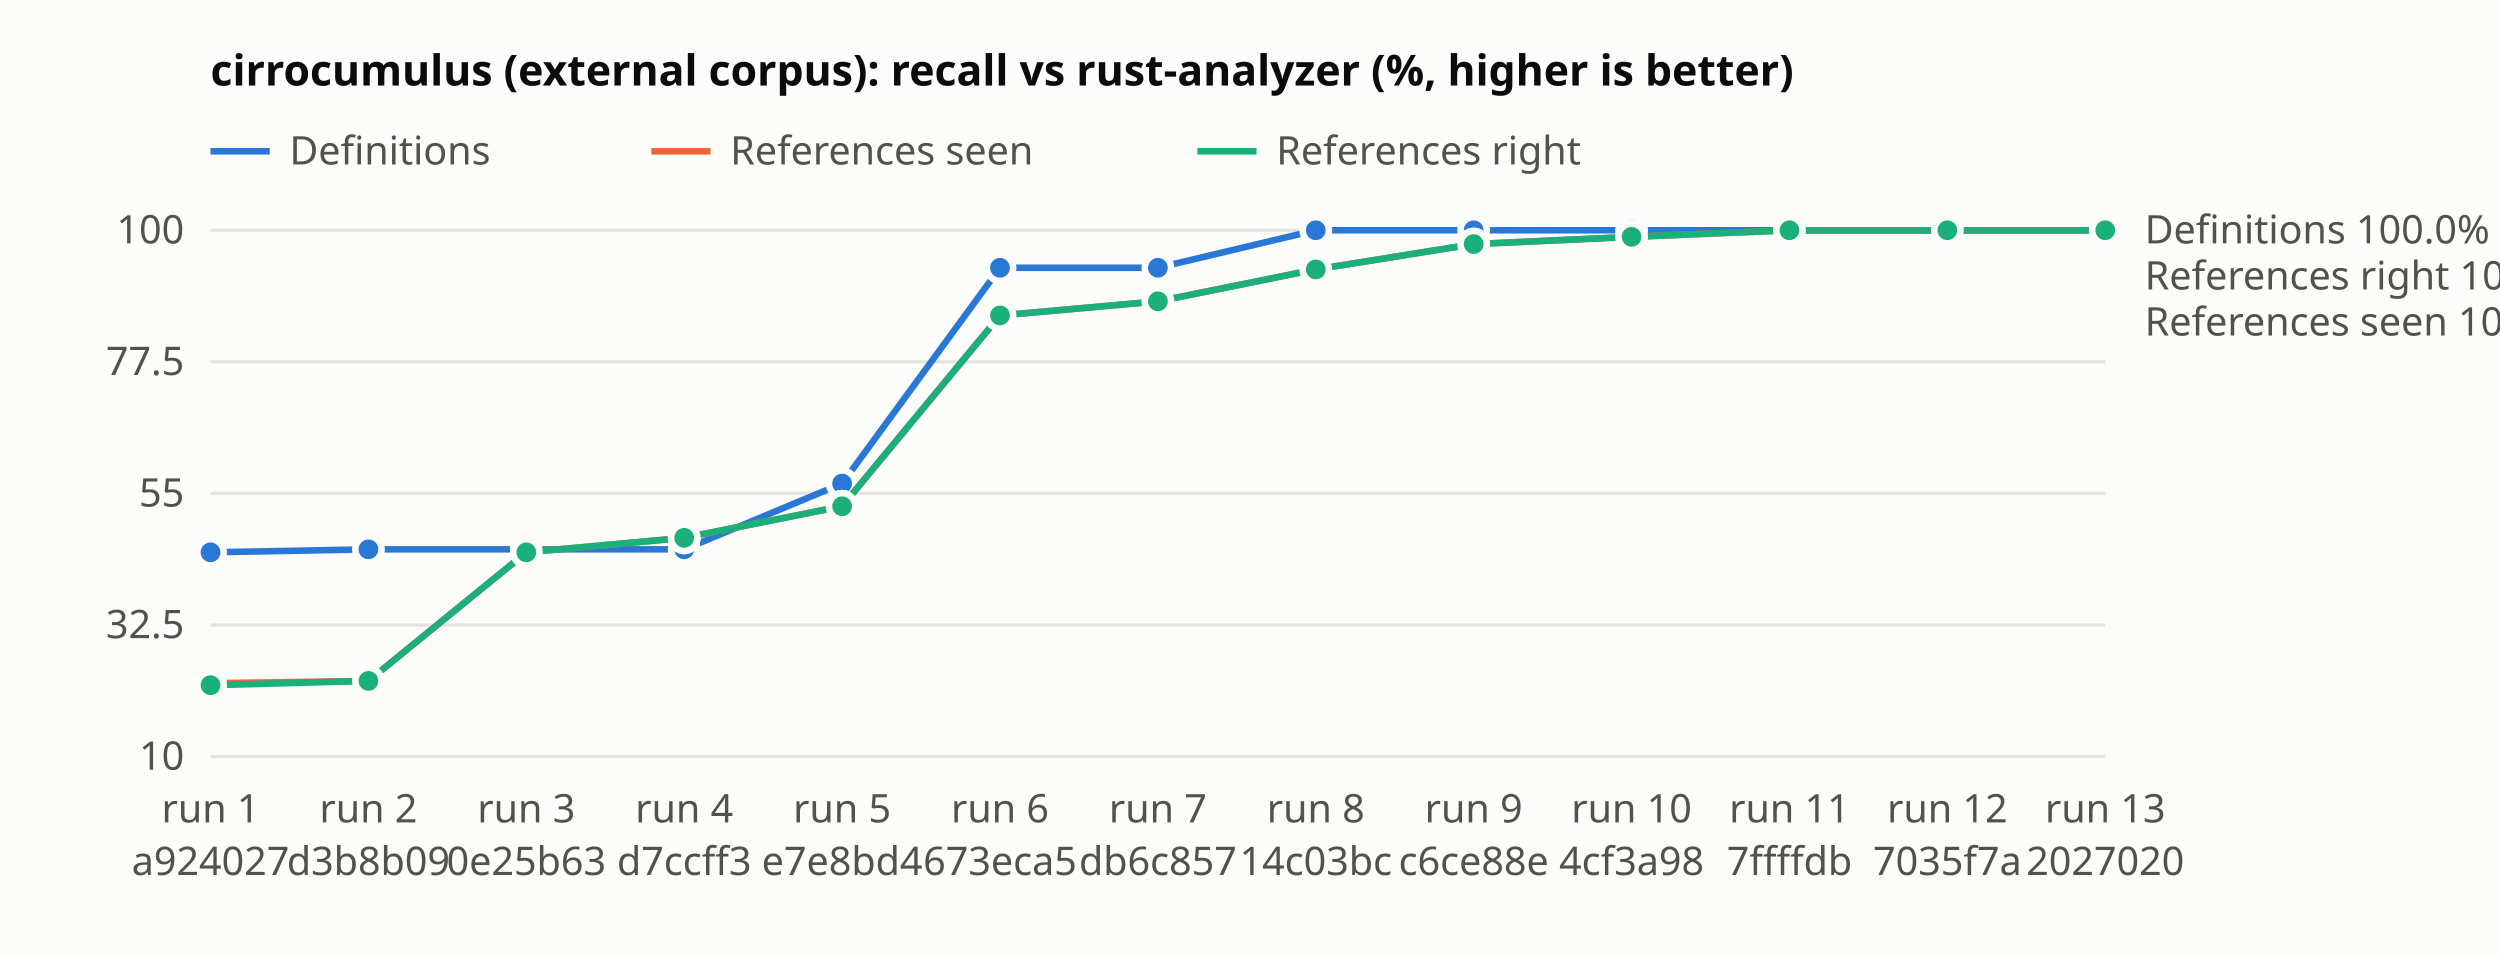
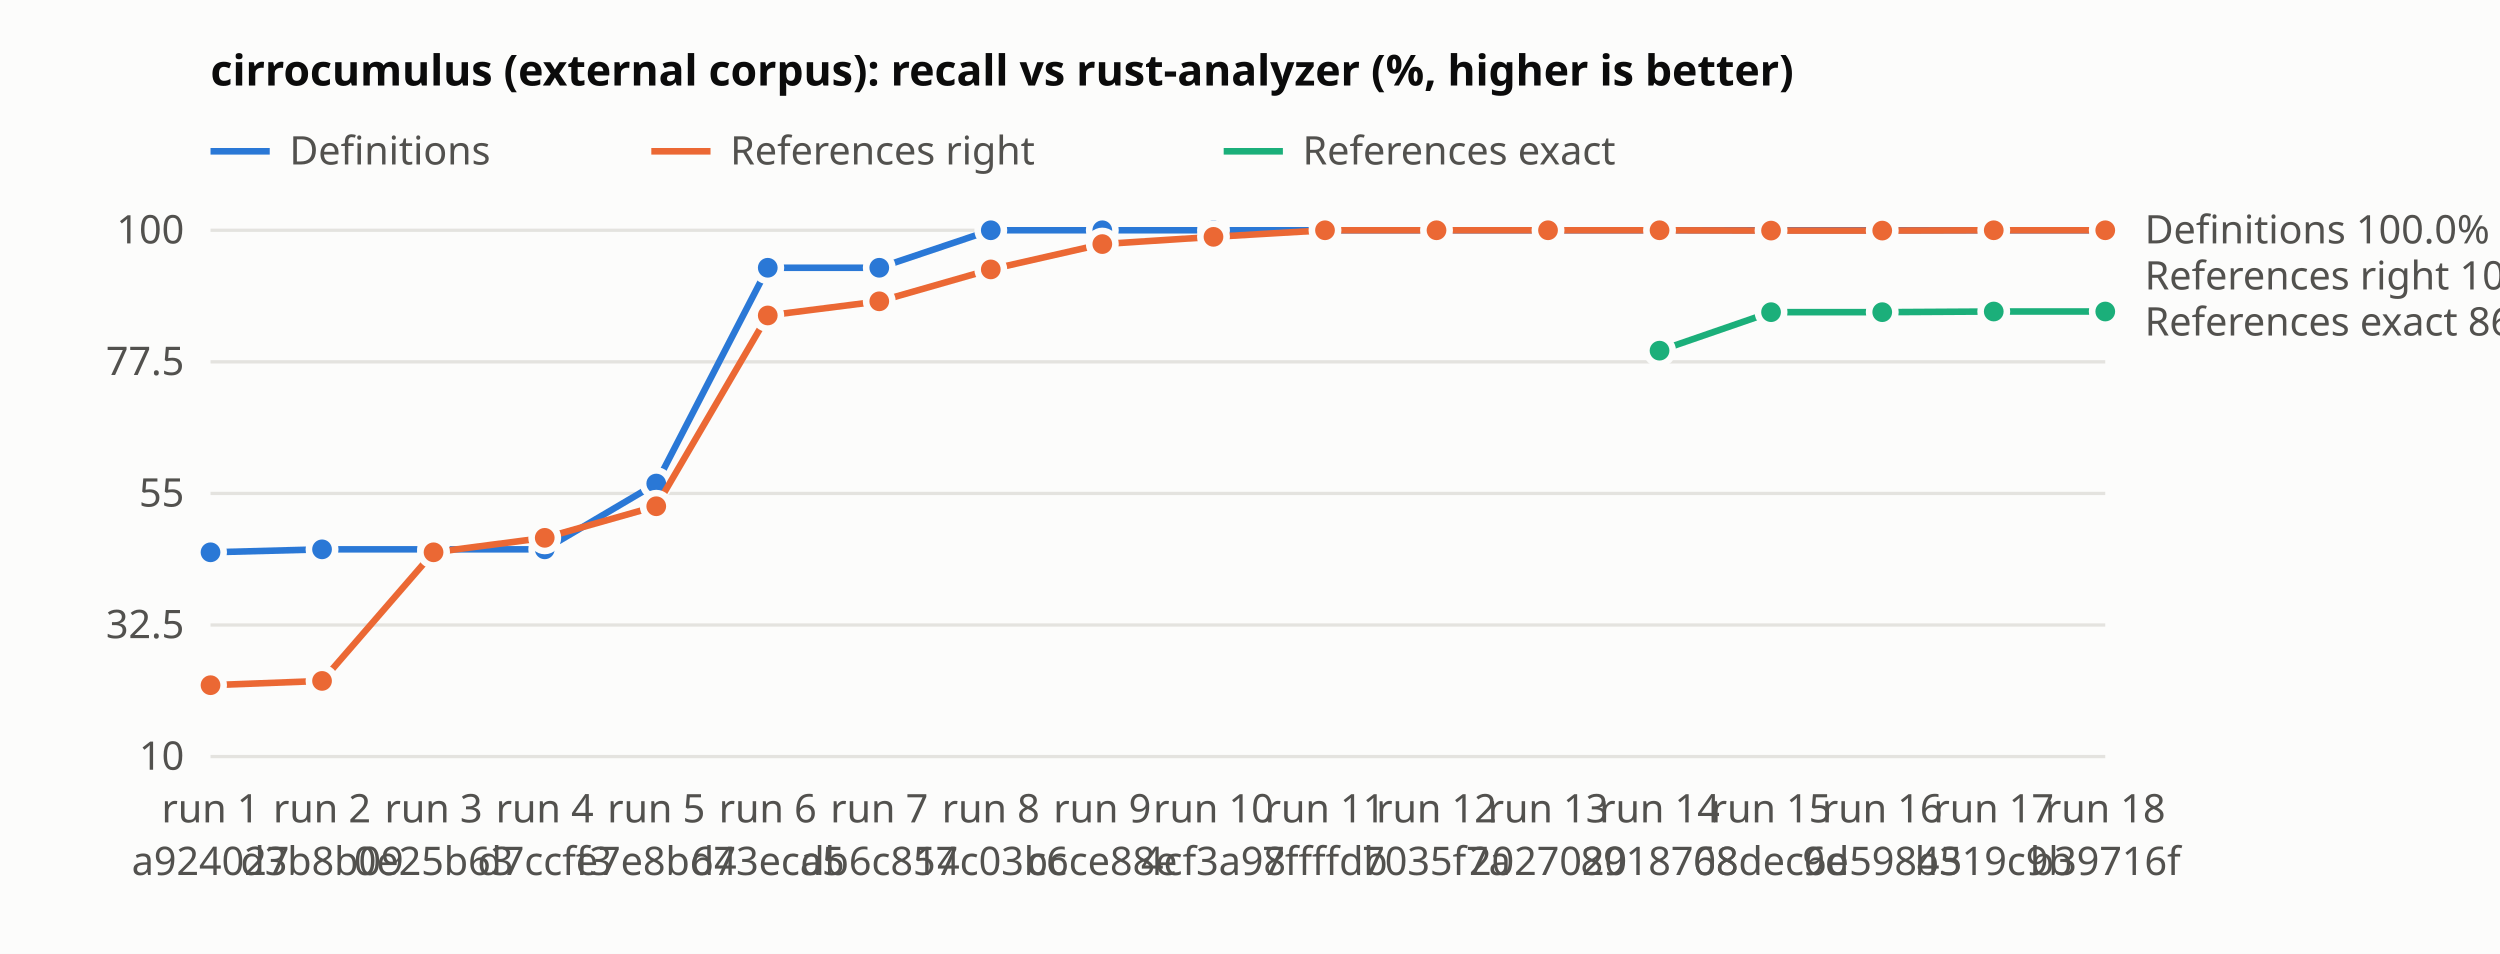
<svg xmlns="http://www.w3.org/2000/svg" viewBox="0 0 760 290" width="760" height="290" role="img" aria-labelledby="t d">
  <style>
.bg{fill:#fcfcfb} text{font:12px system-ui,sans-serif;fill:#52514e} .h{font-weight:600;fill:#0b0b0b;font-size:13px}
.v{fill:#0b0b0b;font-weight:600} .grid{stroke:#e4e3df;stroke-width:1} .ln{fill:none;stroke-width:2;stroke-linejoin:round}
.s1{stroke:#2a78d6} .s2{stroke:#eb6834} .s3{stroke:#1baf7a}
.d1{fill:#2a78d6} .d2{fill:#eb6834} .d3{fill:#1baf7a} .dot{stroke:#fcfcfb;stroke-width:2} .bar{fill:#2a78d6}
@media (prefers-color-scheme:dark){.bg{fill:#1a1a19} text{fill:#c3c2b7} .h,.v{fill:#fff} .grid{stroke:#34332f}
.s1{stroke:#3987e5} .s2{stroke:#d95926} .s3{stroke:#199e70} .d1{fill:#3987e5} .d2{fill:#d95926} .d3{fill:#199e70}
.dot{stroke:#1a1a19} .bar{fill:#3987e5}}
</style>
  <rect class="bg" width="760" height="290" />
  <text class="h" x="64" y="26">cirrocumulus (external corpus): recall vs rust-analyzer (%, higher is better)</text>
  <line class="ln s1" x1="64" x2="82" y1="46" y2="46" />
  <text x="88" y="50">Definitions</text>
  <line class="ln s2" x1="198" x2="216" y1="46" y2="46" />
-   <text x="222" y="50">References seen</text>
-   <line class="ln s3" x1="364" x2="382" y1="46" y2="46" />
-   <text x="388" y="50">References right</text>
+   <text x="222" y="50">References right</text>
+   <line class="ln s3" x1="372" x2="390" y1="46" y2="46" />
+   <text x="396" y="50">References exact</text>
  <line class="grid" x1="64" x2="640" y1="230.0" y2="230.0" />
  <text x="56" y="234.0" text-anchor="end">10</text>
  <line class="grid" x1="64" x2="640" y1="190.0" y2="190.0" />
  <text x="56" y="194.0" text-anchor="end">32.5</text>
  <line class="grid" x1="64" x2="640" y1="150.0" y2="150.0" />
  <text x="56" y="154.0" text-anchor="end">55</text>
  <line class="grid" x1="64" x2="640" y1="110.0" y2="110.0" />
  <text x="56" y="114.0" text-anchor="end">77.5</text>
  <line class="grid" x1="64" x2="640" y1="70.0" y2="70.0" />
  <text x="56" y="74.0" text-anchor="end">100</text>
-   <polyline class="ln s1" points="64.0,167.9 112.0,167.0 160.0,167.0 208.0,167.0 256.0,147.0 304.0,81.4 352.0,81.4 400.0,70.0 448.0,70.0 496.0,70.0 544.0,70.0 592.0,70.0 640.0,70.0" />
+   <polyline class="ln s1" points="64.0,167.9 97.9,167.0 131.8,167.0 165.6,167.0 199.5,147.0 233.4,81.4 267.3,81.4 301.2,70.0 335.1,70.0 368.9,70.0 402.8,70.0 436.7,70.0 470.6,70.0 504.5,70.0 538.4,70.0 572.2,70.0 606.1,70.0 640.0,70.0" />
  <circle class="dot d1" cx="64.0" cy="167.9" r="4" />
-   <circle class="dot d1" cx="112.0" cy="167.0" r="4" />
-   <circle class="dot d1" cx="160.0" cy="167.0" r="4" />
-   <circle class="dot d1" cx="208.0" cy="167.0" r="4" />
-   <circle class="dot d1" cx="256.0" cy="147.0" r="4" />
-   <circle class="dot d1" cx="304.0" cy="81.4" r="4" />
-   <circle class="dot d1" cx="352.0" cy="81.4" r="4" />
-   <circle class="dot d1" cx="400.0" cy="70.0" r="4" />
-   <circle class="dot d1" cx="448.0" cy="70.0" r="4" />
-   <circle class="dot d1" cx="496.0" cy="70.0" r="4" />
-   <circle class="dot d1" cx="544.0" cy="70.0" r="4" />
-   <circle class="dot d1" cx="592.0" cy="70.0" r="4" />
+   <circle class="dot d1" cx="97.9" cy="167.0" r="4" />
+   <circle class="dot d1" cx="131.8" cy="167.0" r="4" />
+   <circle class="dot d1" cx="165.6" cy="167.0" r="4" />
+   <circle class="dot d1" cx="199.5" cy="147.0" r="4" />
+   <circle class="dot d1" cx="233.4" cy="81.4" r="4" />
+   <circle class="dot d1" cx="267.3" cy="81.4" r="4" />
+   <circle class="dot d1" cx="301.2" cy="70.0" r="4" />
+   <circle class="dot d1" cx="335.1" cy="70.0" r="4" />
+   <circle class="dot d1" cx="368.9" cy="70.0" r="4" />
+   <circle class="dot d1" cx="402.8" cy="70.0" r="4" />
+   <circle class="dot d1" cx="436.7" cy="70.0" r="4" />
+   <circle class="dot d1" cx="470.6" cy="70.0" r="4" />
+   <circle class="dot d1" cx="504.5" cy="70.0" r="4" />
+   <circle class="dot d1" cx="538.4" cy="70.0" r="4" />
+   <circle class="dot d1" cx="572.2" cy="70.0" r="4" />
+   <circle class="dot d1" cx="606.1" cy="70.0" r="4" />
  <circle class="dot d1" cx="640.0" cy="70.0" r="4" />
-   <polyline class="ln s2" points="64.0,207.7 112.0,207.0 160.0,167.9 208.0,163.5 256.0,153.9 304.0,95.9 352.0,91.6 400.0,81.9 448.0,74.2 496.0,72.0 544.0,70.0 592.0,70.0 640.0,70.0" />
-   <circle class="dot d2" cx="64.0" cy="207.7" r="4" />
-   <circle class="dot d2" cx="112.0" cy="207.0" r="4" />
-   <circle class="dot d2" cx="160.0" cy="167.9" r="4" />
-   <circle class="dot d2" cx="208.0" cy="163.5" r="4" />
-   <circle class="dot d2" cx="256.0" cy="153.9" r="4" />
-   <circle class="dot d2" cx="304.0" cy="95.9" r="4" />
-   <circle class="dot d2" cx="352.0" cy="91.6" r="4" />
-   <circle class="dot d2" cx="400.0" cy="81.9" r="4" />
-   <circle class="dot d2" cx="448.0" cy="74.2" r="4" />
-   <circle class="dot d2" cx="496.0" cy="72.0" r="4" />
-   <circle class="dot d2" cx="544.0" cy="70.0" r="4" />
-   <circle class="dot d2" cx="592.0" cy="70.0" r="4" />
+   <polyline class="ln s2" points="64.0,208.3 97.9,207.0 131.8,167.9 165.6,163.5 199.5,153.9 233.4,95.9 267.3,91.6 301.2,81.9 335.1,74.2 368.9,72.0 402.8,70.0 436.7,70.0 470.6,70.0 504.5,70.0 538.4,70.1 572.2,70.1 606.1,70.0 640.0,70.0" />
+   <circle class="dot d2" cx="64.0" cy="208.3" r="4" />
+   <circle class="dot d2" cx="97.9" cy="207.0" r="4" />
+   <circle class="dot d2" cx="131.8" cy="167.9" r="4" />
+   <circle class="dot d2" cx="165.6" cy="163.5" r="4" />
+   <circle class="dot d2" cx="199.5" cy="153.9" r="4" />
+   <circle class="dot d2" cx="233.4" cy="95.9" r="4" />
+   <circle class="dot d2" cx="267.3" cy="91.6" r="4" />
+   <circle class="dot d2" cx="301.2" cy="81.9" r="4" />
+   <circle class="dot d2" cx="335.1" cy="74.2" r="4" />
+   <circle class="dot d2" cx="368.9" cy="72.0" r="4" />
+   <circle class="dot d2" cx="402.8" cy="70.0" r="4" />
+   <circle class="dot d2" cx="436.7" cy="70.0" r="4" />
+   <circle class="dot d2" cx="470.6" cy="70.0" r="4" />
+   <circle class="dot d2" cx="504.5" cy="70.0" r="4" />
+   <circle class="dot d2" cx="538.4" cy="70.1" r="4" />
+   <circle class="dot d2" cx="572.2" cy="70.1" r="4" />
+   <circle class="dot d2" cx="606.1" cy="70.0" r="4" />
  <circle class="dot d2" cx="640.0" cy="70.0" r="4" />
-   <polyline class="ln s3" points="64.0,208.3 112.0,207.0 160.0,167.9 208.0,163.5 256.0,153.9 304.0,95.9 352.0,91.6 400.0,81.9 448.0,74.2 496.0,72.0 544.0,70.0 592.0,70.0 640.0,70.0" />
-   <circle class="dot d3" cx="64.0" cy="208.3" r="4" />
-   <circle class="dot d3" cx="112.0" cy="207.0" r="4" />
-   <circle class="dot d3" cx="160.0" cy="167.9" r="4" />
-   <circle class="dot d3" cx="208.0" cy="163.5" r="4" />
-   <circle class="dot d3" cx="256.0" cy="153.9" r="4" />
-   <circle class="dot d3" cx="304.0" cy="95.9" r="4" />
-   <circle class="dot d3" cx="352.0" cy="91.6" r="4" />
-   <circle class="dot d3" cx="400.0" cy="81.9" r="4" />
-   <circle class="dot d3" cx="448.0" cy="74.2" r="4" />
-   <circle class="dot d3" cx="496.0" cy="72.0" r="4" />
-   <circle class="dot d3" cx="544.0" cy="70.0" r="4" />
-   <circle class="dot d3" cx="592.0" cy="70.0" r="4" />
-   <circle class="dot d3" cx="640.0" cy="70.0" r="4" />
+   <polyline class="ln s3" points="504.5,106.6 538.4,94.9 572.2,94.9 606.1,94.7 640.0,94.7" />
+   <circle class="dot d3" cx="504.5" cy="106.6" r="4" />
+   <circle class="dot d3" cx="538.4" cy="94.9" r="4" />
+   <circle class="dot d3" cx="572.2" cy="94.9" r="4" />
+   <circle class="dot d3" cx="606.1" cy="94.7" r="4" />
+   <circle class="dot d3" cx="640.0" cy="94.7" r="4" />
  <text x="652" y="74.0">Definitions 100.0%</text>
  <text x="652" y="88.0">References right 100.0%</text>
-   <text x="652" y="102.0">References seen 100.0%</text>
+   <text x="652" y="102.0">References exact 86.1%</text>
  <text x="64.0" y="250" text-anchor="middle">run 1</text>
  <text x="64.0" y="266" text-anchor="middle">a924027</text>
-   <text x="112.0" y="250" text-anchor="middle">run 2</text>
-   <text x="112.0" y="266" text-anchor="middle">d3b8b09</text>
-   <text x="160.0" y="250" text-anchor="middle">run 3</text>
-   <text x="160.0" y="266" text-anchor="middle">0e25b63</text>
-   <text x="208.0" y="250" text-anchor="middle">run 4</text>
-   <text x="208.0" y="266" text-anchor="middle">d7ccff3</text>
-   <text x="256.0" y="250" text-anchor="middle">run 5</text>
-   <text x="256.0" y="266" text-anchor="middle">e7e8bd4</text>
-   <text x="304.0" y="250" text-anchor="middle">run 6</text>
-   <text x="304.0" y="266" text-anchor="middle">673eca5</text>
-   <text x="352.0" y="250" text-anchor="middle">run 7</text>
-   <text x="352.0" y="266" text-anchor="middle">db6c857</text>
-   <text x="400.0" y="250" text-anchor="middle">run 8</text>
-   <text x="400.0" y="266" text-anchor="middle">14c03bc</text>
-   <text x="448.0" y="250" text-anchor="middle">run 9</text>
-   <text x="448.0" y="266" text-anchor="middle">c6ce88e</text>
-   <text x="496.0" y="250" text-anchor="middle">run 10</text>
-   <text x="496.0" y="266" text-anchor="middle">4cf3a98</text>
-   <text x="544.0" y="250" text-anchor="middle">run 11</text>
-   <text x="544.0" y="266" text-anchor="middle">7ffffdb</text>
-   <text x="592.0" y="250" text-anchor="middle">run 12</text>
-   <text x="592.0" y="266" text-anchor="middle">7035f7a</text>
-   <text x="640.0" y="250" text-anchor="middle">run 13</text>
-   <text x="640.0" y="266" text-anchor="middle">2027020</text>
+   <text x="97.9" y="250" text-anchor="middle">run 2</text>
+   <text x="97.9" y="266" text-anchor="middle">d3b8b09</text>
+   <text x="131.8" y="250" text-anchor="middle">run 3</text>
+   <text x="131.8" y="266" text-anchor="middle">0e25b63</text>
+   <text x="165.6" y="250" text-anchor="middle">run 4</text>
+   <text x="165.6" y="266" text-anchor="middle">d7ccff3</text>
+   <text x="199.5" y="250" text-anchor="middle">run 5</text>
+   <text x="199.5" y="266" text-anchor="middle">e7e8bd4</text>
+   <text x="233.4" y="250" text-anchor="middle">run 6</text>
+   <text x="233.4" y="266" text-anchor="middle">673eca5</text>
+   <text x="267.3" y="250" text-anchor="middle">run 7</text>
+   <text x="267.3" y="266" text-anchor="middle">db6c857</text>
+   <text x="301.2" y="250" text-anchor="middle">run 8</text>
+   <text x="301.2" y="266" text-anchor="middle">14c03bc</text>
+   <text x="335.1" y="250" text-anchor="middle">run 9</text>
+   <text x="335.1" y="266" text-anchor="middle">c6ce88e</text>
+   <text x="368.9" y="250" text-anchor="middle">run 10</text>
+   <text x="368.9" y="266" text-anchor="middle">4cf3a98</text>
+   <text x="402.8" y="250" text-anchor="middle">run 11</text>
+   <text x="402.8" y="266" text-anchor="middle">7ffffdb</text>
+   <text x="436.7" y="250" text-anchor="middle">run 12</text>
+   <text x="436.7" y="266" text-anchor="middle">7035f7a</text>
+   <text x="470.6" y="250" text-anchor="middle">run 13</text>
+   <text x="470.6" y="266" text-anchor="middle">2027020</text>
+   <text x="504.5" y="250" text-anchor="middle">run 14</text>
+   <text x="504.5" y="266" text-anchor="middle">8918708</text>
+   <text x="538.4" y="250" text-anchor="middle">run 15</text>
+   <text x="538.4" y="266" text-anchor="middle">68dec6e</text>
+   <text x="572.2" y="250" text-anchor="middle">run 16</text>
+   <text x="572.2" y="266" text-anchor="middle">9d59845</text>
+   <text x="606.1" y="250" text-anchor="middle">run 17</text>
+   <text x="606.1" y="266" text-anchor="middle">b319c9b</text>
+   <text x="640.0" y="250" text-anchor="middle">run 18</text>
+   <text x="640.0" y="266" text-anchor="middle">b39716f</text>
</svg>
